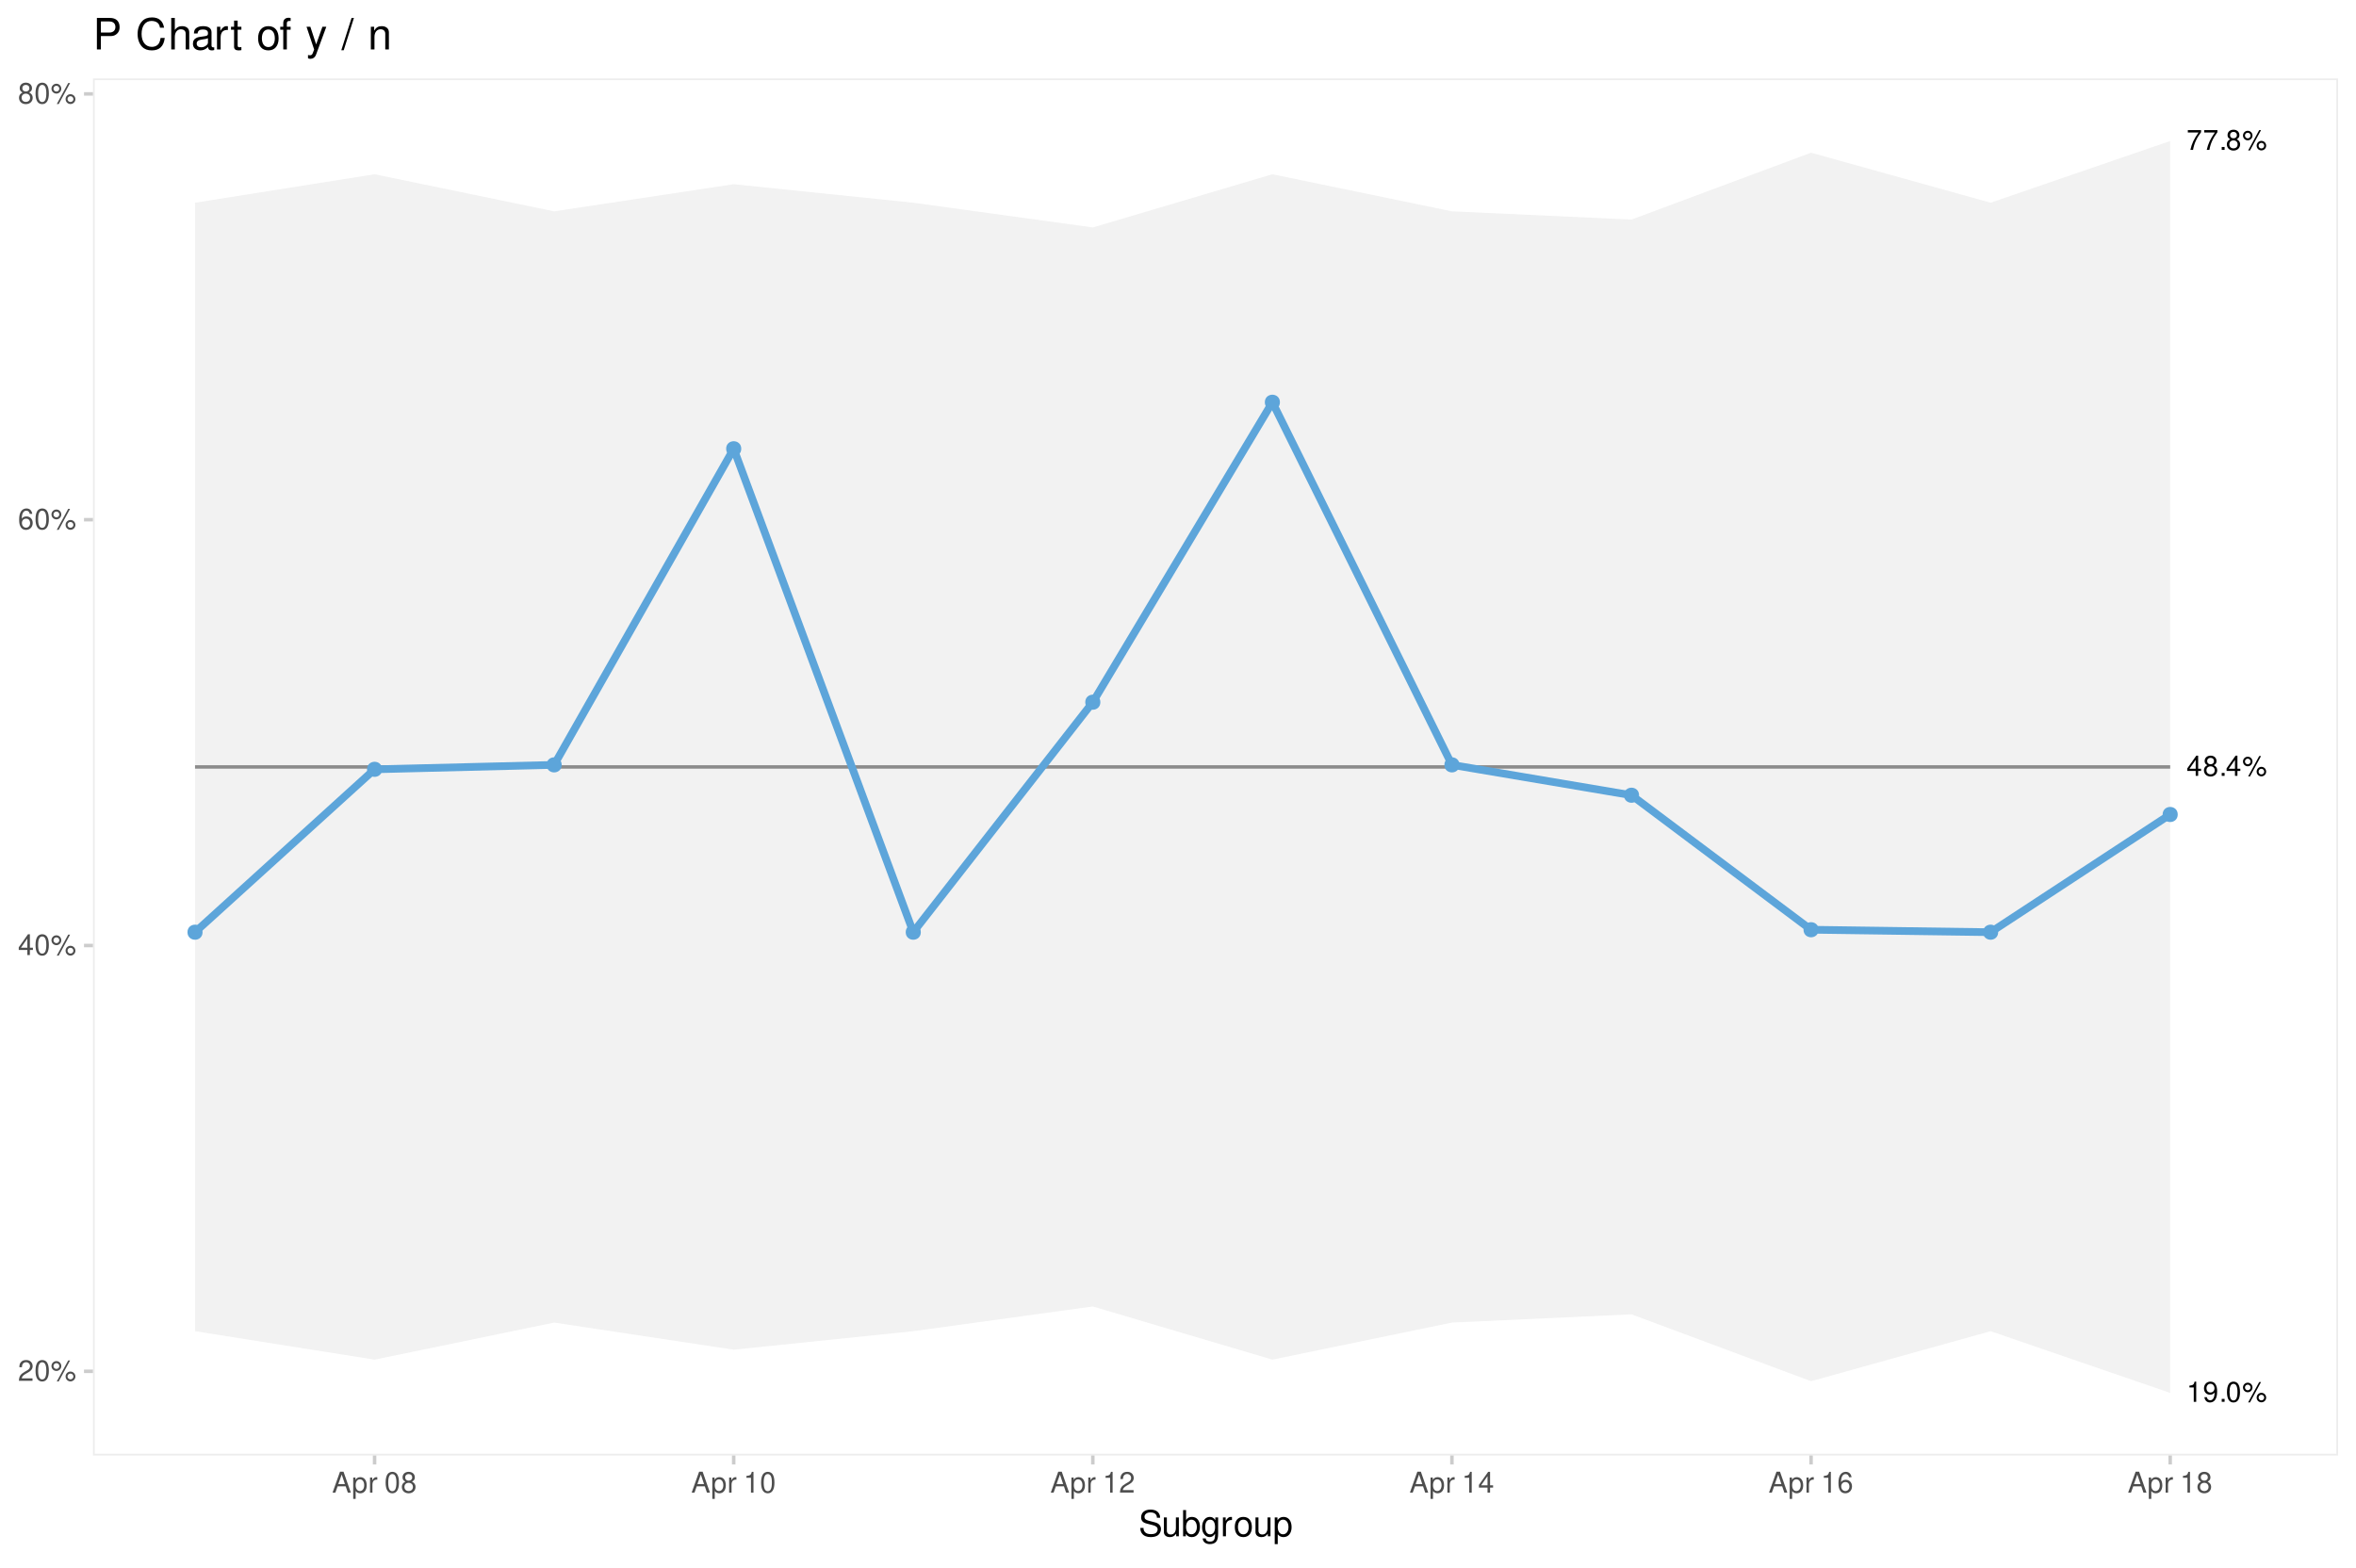
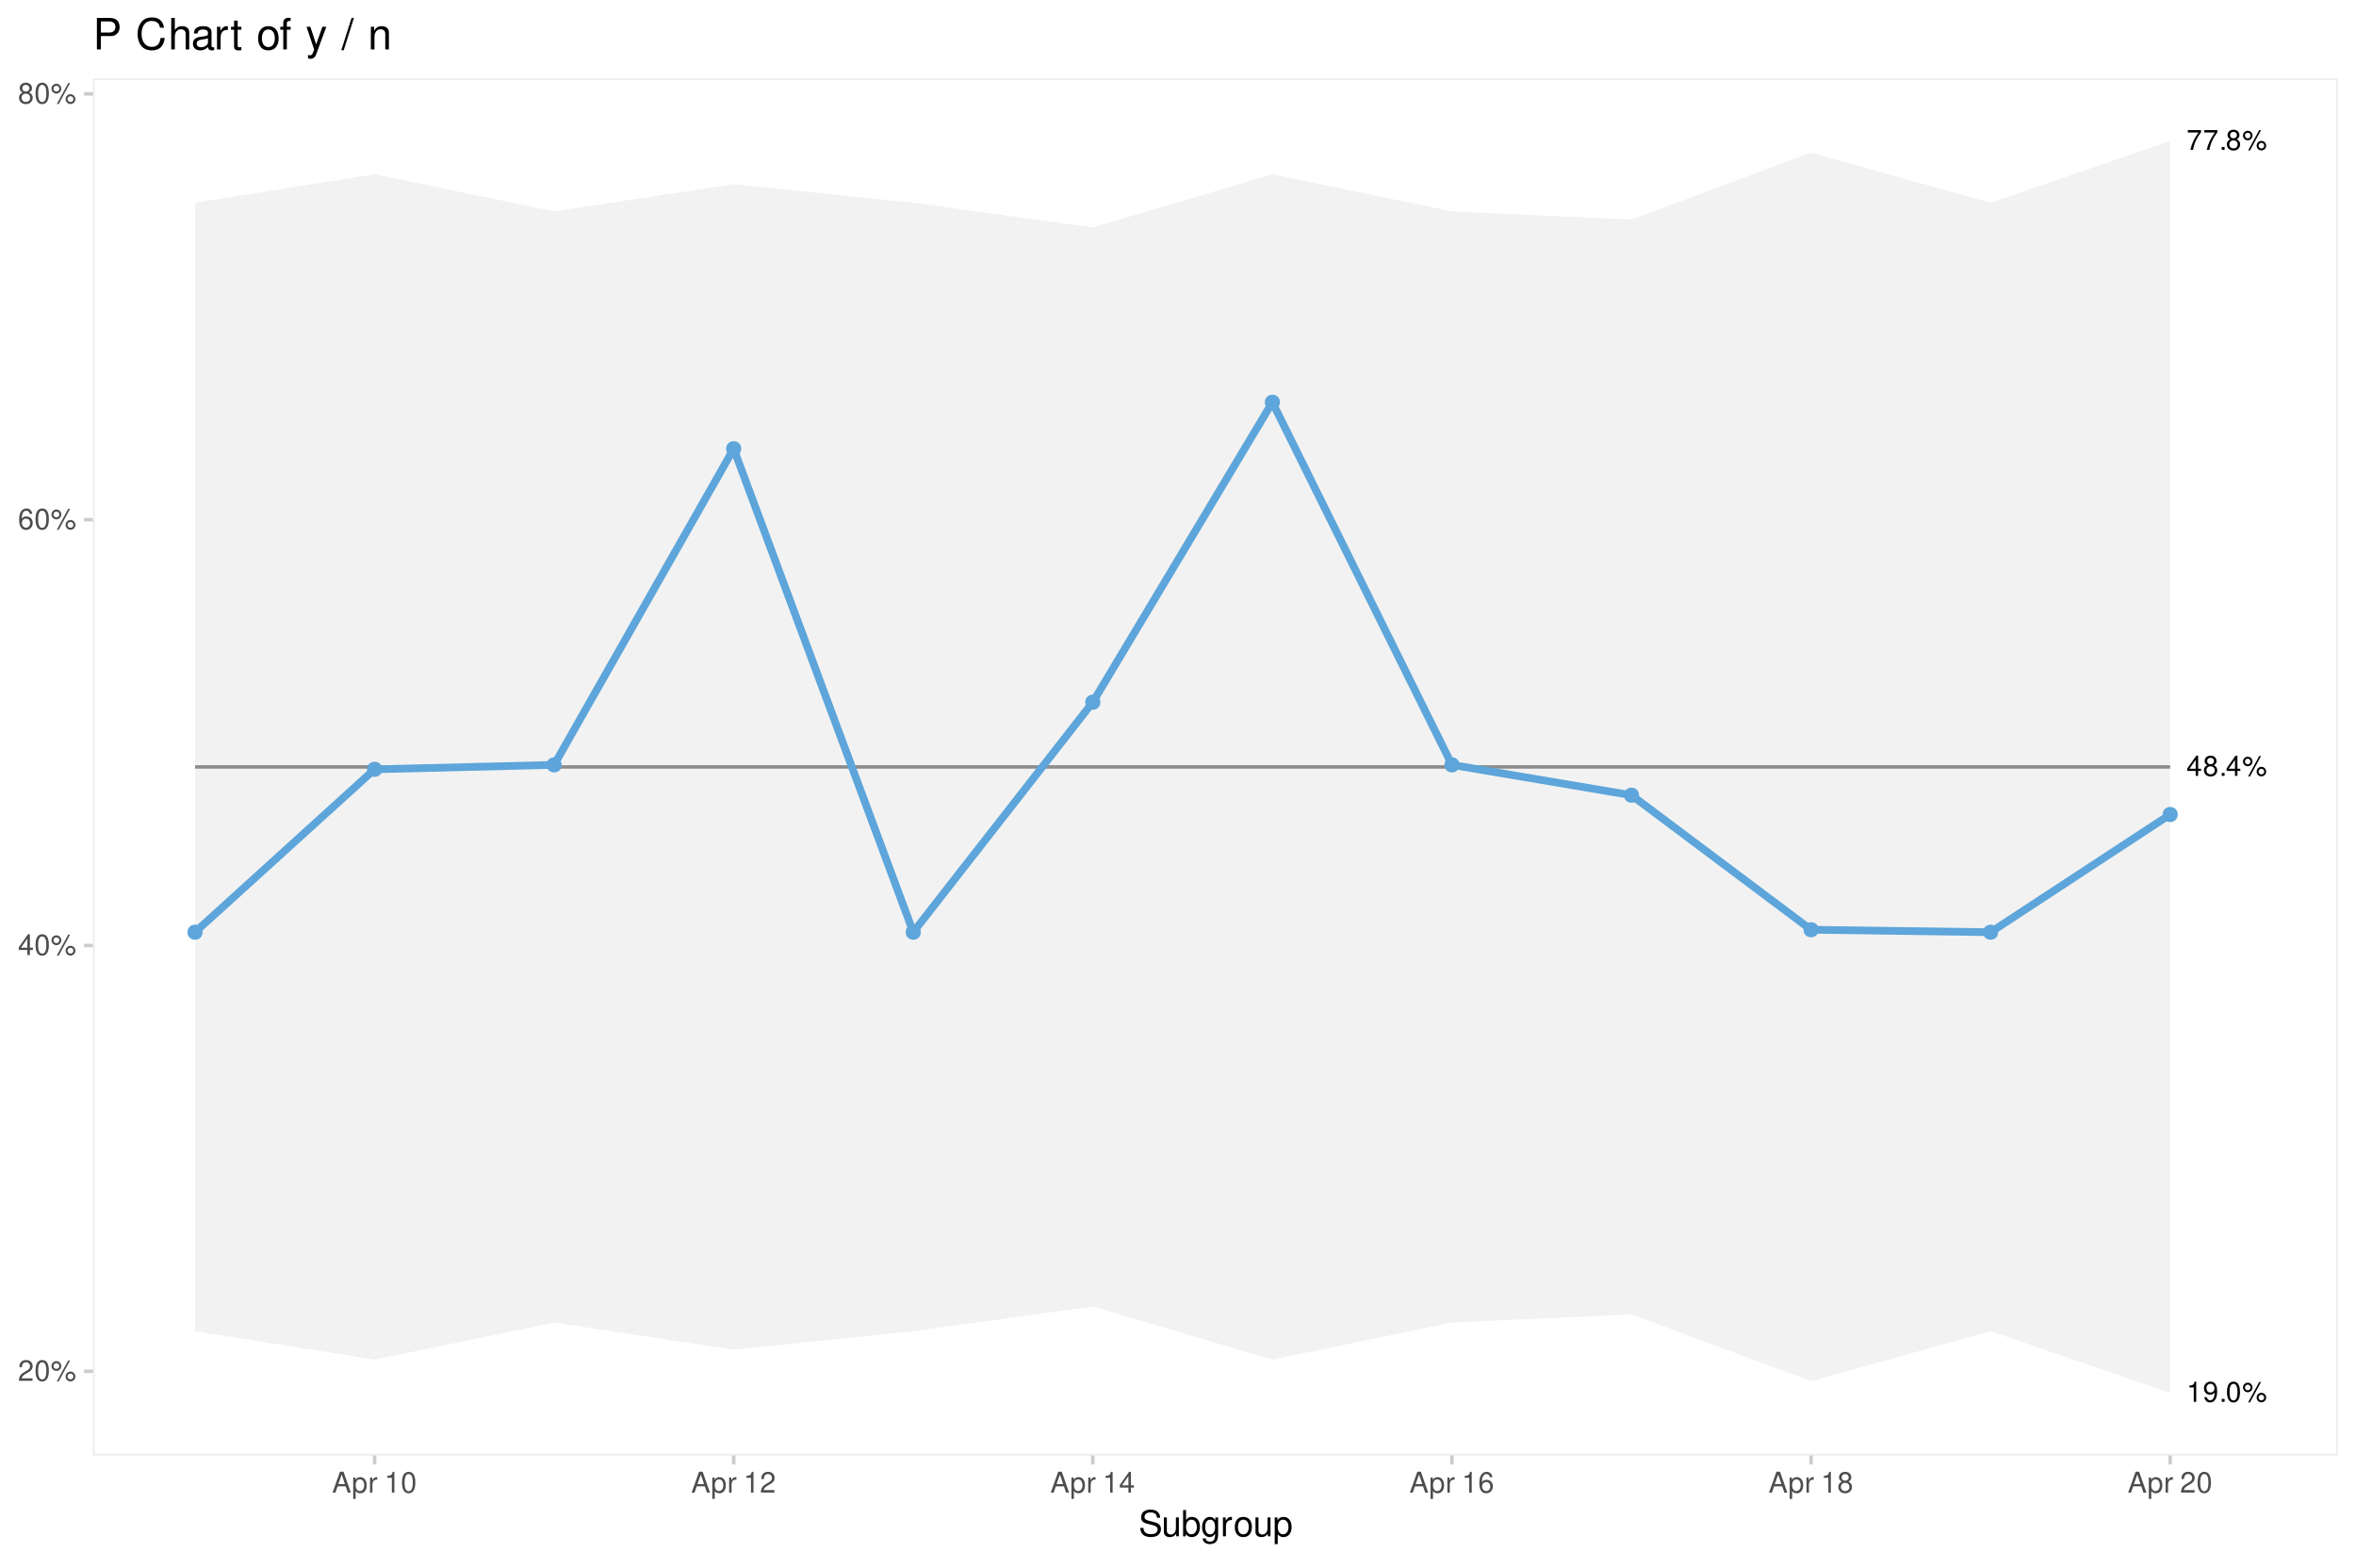
<svg xmlns="http://www.w3.org/2000/svg" xmlns:xlink="http://www.w3.org/1999/xlink" width="720pt" height="479pt" viewBox="0 0 720 479">
  <defs>
    <g>
      <g id="glyph-0-0">
        <path d="M 2.203 -4.391 L 2.203 0 L 2.953 0 L 2.953 -6.172 L 2.469 -6.172 C 2.203 -5.219 2.031 -5.094 0.875 -4.938 L 0.875 -4.391 Z M 2.203 -4.391 " />
      </g>
      <g id="glyph-0-1">
        <path d="M 0.453 -1.406 C 0.594 -0.406 1.25 0.203 2.172 0.203 C 2.844 0.203 3.438 -0.125 3.797 -0.688 C 4.172 -1.281 4.344 -2.031 4.344 -3.156 C 4.344 -4.203 4.188 -4.859 3.828 -5.406 C 3.5 -5.906 2.969 -6.172 2.297 -6.172 C 1.156 -6.172 0.328 -5.312 0.328 -4.109 C 0.328 -2.984 1.094 -2.172 2.188 -2.172 C 2.75 -2.172 3.188 -2.375 3.562 -2.844 C 3.562 -1.312 3.078 -0.469 2.219 -0.469 C 1.688 -0.469 1.328 -0.812 1.203 -1.406 Z M 2.297 -5.516 C 3 -5.516 3.531 -4.922 3.531 -4.125 C 3.531 -3.375 3.016 -2.844 2.266 -2.844 C 1.547 -2.844 1.094 -3.359 1.094 -4.172 C 1.094 -4.953 1.594 -5.516 2.297 -5.516 Z M 2.297 -5.516 " />
      </g>
      <g id="glyph-0-2">
        <path d="M 1.625 -0.891 L 0.75 -0.891 L 0.75 0 L 1.625 0 Z M 1.625 -0.891 " />
      </g>
      <g id="glyph-0-3">
        <path d="M 2.344 -6.172 C 1.781 -6.172 1.266 -5.906 0.953 -5.5 C 0.562 -4.953 0.359 -4.125 0.359 -2.984 C 0.359 -0.906 1.047 0.203 2.344 0.203 C 3.625 0.203 4.328 -0.906 4.328 -2.938 C 4.328 -4.125 4.141 -4.938 3.734 -5.5 C 3.422 -5.922 2.922 -6.172 2.344 -6.172 Z M 2.344 -5.5 C 3.156 -5.5 3.562 -4.672 3.562 -3 C 3.562 -1.25 3.172 -0.422 2.328 -0.422 C 1.531 -0.422 1.141 -1.281 1.141 -2.984 C 1.141 -4.672 1.531 -5.5 2.344 -5.5 Z M 2.344 -5.5 " />
      </g>
      <g id="glyph-0-4">
        <path d="M 1.703 -5.844 C 0.891 -5.844 0.25 -5.188 0.25 -4.391 C 0.25 -3.578 0.891 -2.922 1.703 -2.922 C 2.5 -2.922 3.156 -3.578 3.156 -4.375 C 3.156 -5.203 2.516 -5.844 1.703 -5.844 Z M 1.703 -5.25 C 2.188 -5.25 2.562 -4.859 2.562 -4.375 C 2.562 -3.906 2.172 -3.531 1.703 -3.531 C 1.234 -3.531 0.844 -3.906 0.844 -4.391 C 0.844 -4.859 1.219 -5.25 1.703 -5.25 Z M 5.203 -6.047 L 1.828 0.172 L 2.391 0.172 L 5.766 -6.047 Z M 5.875 -2.75 C 5.062 -2.75 4.422 -2.094 4.422 -1.297 C 4.422 -0.484 5.062 0.156 5.875 0.156 C 6.672 0.156 7.328 -0.484 7.328 -1.281 C 7.328 -2.094 6.688 -2.75 5.875 -2.75 Z M 5.875 -2.156 C 6.359 -2.156 6.734 -1.766 6.734 -1.281 C 6.734 -0.812 6.344 -0.438 5.875 -0.438 C 5.391 -0.438 5.016 -0.812 5.016 -1.297 C 5.016 -1.766 5.391 -2.156 5.875 -2.156 Z M 5.875 -2.156 " />
      </g>
      <g id="glyph-0-5">
        <path d="M 4.438 -6.047 L 0.391 -6.047 L 0.391 -5.312 L 3.656 -5.312 C 2.219 -3.25 1.625 -1.984 1.172 0 L 1.984 0 C 2.312 -1.938 3.078 -3.594 4.438 -5.422 Z M 4.438 -6.047 " />
      </g>
      <g id="glyph-0-6">
        <path d="M 3.328 -3.25 C 3.969 -3.641 4.156 -3.938 4.156 -4.516 C 4.156 -5.5 3.422 -6.172 2.344 -6.172 C 1.281 -6.172 0.531 -5.5 0.531 -4.531 C 0.531 -3.938 0.719 -3.641 1.344 -3.25 C 0.656 -2.906 0.312 -2.391 0.312 -1.719 C 0.312 -0.594 1.141 0.203 2.344 0.203 C 3.547 0.203 4.375 -0.594 4.375 -1.719 C 4.375 -2.391 4.031 -2.906 3.328 -3.25 Z M 2.344 -5.5 C 2.984 -5.5 3.391 -5.125 3.391 -4.5 C 3.391 -3.922 2.984 -3.547 2.344 -3.547 C 1.703 -3.547 1.297 -3.922 1.297 -4.516 C 1.297 -5.125 1.703 -5.5 2.344 -5.5 Z M 2.344 -2.906 C 3.094 -2.906 3.609 -2.422 3.609 -1.703 C 3.609 -0.953 3.109 -0.469 2.328 -0.469 C 1.594 -0.469 1.078 -0.969 1.078 -1.688 C 1.078 -2.422 1.594 -2.906 2.344 -2.906 Z M 2.344 -2.906 " />
      </g>
      <g id="glyph-0-7">
        <path d="M 2.797 -1.5 L 2.797 0 L 3.547 0 L 3.547 -1.5 L 4.438 -1.5 L 4.438 -2.172 L 3.547 -2.172 L 3.547 -6.172 L 2.984 -6.172 L 0.234 -2.281 L 0.234 -1.5 Z M 2.797 -2.172 L 0.891 -2.172 L 2.797 -4.891 Z M 2.797 -2.172 " />
      </g>
      <g id="glyph-1-0">
        <path d="M 4.453 -0.766 L 1.172 -0.766 C 1.25 -1.297 1.531 -1.625 2.297 -2.094 L 3.172 -2.594 C 4.047 -3.062 4.5 -3.719 4.5 -4.5 C 4.5 -5.031 4.281 -5.531 3.922 -5.875 C 3.547 -6.203 3.094 -6.359 2.5 -6.359 C 1.703 -6.359 1.125 -6.078 0.781 -5.531 C 0.547 -5.203 0.453 -4.797 0.438 -4.156 L 1.219 -4.156 C 1.234 -4.594 1.297 -4.844 1.406 -5.062 C 1.594 -5.438 2 -5.688 2.469 -5.688 C 3.172 -5.688 3.703 -5.172 3.703 -4.484 C 3.703 -3.969 3.406 -3.531 2.859 -3.219 L 2.047 -2.75 C 0.75 -2 0.375 -1.406 0.297 -0.016 L 4.453 -0.016 Z M 4.453 -0.766 " />
      </g>
      <g id="glyph-1-1">
        <path d="M 2.422 -6.359 C 1.844 -6.359 1.312 -6.094 0.984 -5.672 C 0.578 -5.109 0.375 -4.25 0.375 -3.078 C 0.375 -0.938 1.078 0.203 2.422 0.203 C 3.734 0.203 4.453 -0.938 4.453 -3.031 C 4.453 -4.25 4.266 -5.078 3.859 -5.672 C 3.531 -6.109 3.016 -6.359 2.422 -6.359 Z M 2.422 -5.672 C 3.25 -5.672 3.672 -4.828 3.672 -3.094 C 3.672 -1.281 3.266 -0.438 2.406 -0.438 C 1.578 -0.438 1.172 -1.312 1.172 -3.062 C 1.172 -4.828 1.578 -5.672 2.422 -5.672 Z M 2.422 -5.672 " />
      </g>
      <g id="glyph-1-2">
        <path d="M 1.75 -6.031 C 0.922 -6.031 0.25 -5.344 0.25 -4.516 C 0.25 -3.688 0.922 -3.016 1.766 -3.016 C 2.578 -3.016 3.25 -3.688 3.25 -4.5 C 3.25 -5.359 2.594 -6.031 1.75 -6.031 Z M 1.75 -5.406 C 2.25 -5.406 2.641 -5.016 2.641 -4.516 C 2.641 -4.031 2.25 -3.641 1.766 -3.641 C 1.266 -3.641 0.859 -4.031 0.859 -4.516 C 0.859 -5.016 1.266 -5.406 1.75 -5.406 Z M 5.359 -6.234 L 1.875 0.172 L 2.469 0.172 L 5.938 -6.234 Z M 6.047 -2.828 C 5.219 -2.828 4.562 -2.156 4.562 -1.344 C 4.562 -0.5 5.219 0.172 6.062 0.172 C 6.875 0.172 7.562 -0.5 7.562 -1.312 C 7.562 -2.156 6.891 -2.828 6.047 -2.828 Z M 6.047 -2.219 C 6.547 -2.219 6.953 -1.828 6.953 -1.312 C 6.953 -0.844 6.547 -0.453 6.062 -0.453 C 5.562 -0.453 5.156 -0.844 5.156 -1.344 C 5.156 -1.828 5.562 -2.219 6.047 -2.219 Z M 6.047 -2.219 " />
      </g>
      <g id="glyph-1-3">
        <path d="M 2.875 -1.547 L 2.875 0 L 3.656 0 L 3.656 -1.547 L 4.578 -1.547 L 4.578 -2.234 L 3.656 -2.234 L 3.656 -6.359 L 3.078 -6.359 L 0.25 -2.359 L 0.25 -1.547 Z M 2.875 -2.234 L 0.922 -2.234 L 2.875 -5.047 Z M 2.875 -2.234 " />
      </g>
      <g id="glyph-1-4">
        <path d="M 4.375 -4.703 C 4.234 -5.75 3.562 -6.359 2.609 -6.359 C 1.922 -6.359 1.312 -6.031 0.938 -5.453 C 0.547 -4.828 0.375 -4.062 0.375 -2.906 C 0.375 -1.828 0.531 -1.156 0.906 -0.594 C 1.234 -0.078 1.781 0.203 2.469 0.203 C 3.656 0.203 4.516 -0.688 4.516 -1.922 C 4.516 -3.094 3.719 -3.922 2.609 -3.922 C 1.984 -3.922 1.5 -3.688 1.172 -3.234 C 1.172 -4.797 1.672 -5.672 2.562 -5.672 C 3.109 -5.672 3.484 -5.328 3.609 -4.703 Z M 2.5 -3.234 C 3.25 -3.234 3.719 -2.703 3.719 -1.859 C 3.719 -1.062 3.188 -0.484 2.484 -0.484 C 1.766 -0.484 1.219 -1.094 1.219 -1.906 C 1.219 -2.688 1.734 -3.234 2.5 -3.234 Z M 2.5 -3.234 " />
      </g>
      <g id="glyph-1-5">
        <path d="M 3.438 -3.359 C 4.094 -3.75 4.297 -4.062 4.297 -4.656 C 4.297 -5.672 3.531 -6.359 2.422 -6.359 C 1.312 -6.359 0.547 -5.672 0.547 -4.672 C 0.547 -4.062 0.75 -3.75 1.391 -3.359 C 0.672 -2.984 0.328 -2.469 0.328 -1.766 C 0.328 -0.609 1.172 0.203 2.422 0.203 C 3.656 0.203 4.516 -0.609 4.516 -1.766 C 4.516 -2.469 4.156 -2.984 3.438 -3.359 Z M 2.422 -5.672 C 3.078 -5.672 3.5 -5.281 3.5 -4.641 C 3.5 -4.047 3.062 -3.656 2.422 -3.656 C 1.766 -3.656 1.344 -4.047 1.344 -4.656 C 1.344 -5.281 1.766 -5.672 2.422 -5.672 Z M 2.422 -3 C 3.188 -3 3.719 -2.484 3.719 -1.75 C 3.719 -0.984 3.203 -0.484 2.406 -0.484 C 1.641 -0.484 1.125 -1 1.125 -1.734 C 1.125 -2.5 1.641 -3 2.422 -3 Z M 2.422 -3 " />
      </g>
      <g id="glyph-1-6">
        <path d="M 4.172 -1.922 L 4.828 0 L 5.75 0 L 3.5 -6.406 L 2.438 -6.406 L 0.156 0 L 1.016 0 L 1.703 -1.922 Z M 3.938 -2.609 L 1.906 -2.609 L 2.953 -5.531 Z M 3.938 -2.609 " />
      </g>
      <g id="glyph-1-7">
        <path d="M 0.469 1.922 L 1.219 1.922 L 1.219 -0.484 C 1.594 -0.016 2.031 0.203 2.625 0.203 C 3.828 0.203 4.594 -0.75 4.594 -2.219 C 4.594 -3.781 3.844 -4.734 2.625 -4.734 C 2 -4.734 1.5 -4.453 1.156 -3.922 L 1.156 -4.609 L 0.469 -4.609 Z M 2.5 -4.062 C 3.312 -4.062 3.828 -3.344 3.828 -2.25 C 3.828 -1.203 3.297 -0.484 2.5 -0.484 C 1.719 -0.484 1.219 -1.188 1.219 -2.266 C 1.219 -3.359 1.719 -4.062 2.5 -4.062 Z M 2.5 -4.062 " />
      </g>
      <g id="glyph-1-8">
        <path d="M 0.609 -4.609 L 0.609 0 L 1.344 0 L 1.344 -2.391 C 1.359 -3.5 1.812 -4 2.828 -3.969 L 2.828 -4.719 C 2.703 -4.734 2.625 -4.734 2.547 -4.734 C 2.062 -4.734 1.703 -4.453 1.281 -3.781 L 1.281 -4.609 Z M 0.609 -4.609 " />
      </g>
      <g id="glyph-1-9">
</g>
      <g id="glyph-1-10">
        <path d="M 2.281 -4.531 L 2.281 0 L 3.047 0 L 3.047 -6.359 L 2.547 -6.359 C 2.266 -5.391 2.094 -5.25 0.891 -5.094 L 0.891 -4.531 Z M 2.281 -4.531 " />
      </g>
      <g id="glyph-2-0">
        <path d="M 6.562 -5.672 C 6.562 -6.219 6.516 -6.375 6.344 -6.75 C 5.906 -7.672 4.969 -8.156 3.625 -8.156 C 1.859 -8.156 0.766 -7.25 0.766 -5.797 C 0.766 -4.812 1.281 -4.203 2.344 -3.922 L 4.328 -3.406 C 5.359 -3.141 5.812 -2.734 5.812 -2.094 C 5.812 -1.672 5.578 -1.234 5.234 -0.984 C 4.922 -0.766 4.406 -0.656 3.766 -0.656 C 2.875 -0.656 2.297 -0.859 1.906 -1.312 C 1.609 -1.672 1.484 -2.062 1.5 -2.547 L 0.531 -2.547 C 0.531 -1.812 0.688 -1.328 1 -0.891 C 1.547 -0.125 2.469 0.25 3.703 0.25 C 4.656 0.25 5.438 0.031 5.953 -0.359 C 6.484 -0.797 6.828 -1.5 6.828 -2.203 C 6.828 -3.188 6.219 -3.922 5.125 -4.219 L 3.109 -4.75 C 2.141 -5.016 1.797 -5.328 1.797 -5.938 C 1.797 -6.75 2.516 -7.297 3.594 -7.297 C 4.859 -7.297 5.578 -6.719 5.594 -5.672 Z M 6.562 -5.672 " />
      </g>
      <g id="glyph-2-1">
        <path d="M 5.297 0 L 5.297 -5.766 L 4.391 -5.766 L 4.391 -2.5 C 4.391 -1.312 3.766 -0.547 2.812 -0.547 C 2.094 -0.547 1.625 -0.984 1.625 -1.688 L 1.625 -5.766 L 0.719 -5.766 L 0.719 -1.312 C 0.719 -0.359 1.438 0.25 2.547 0.25 C 3.406 0.25 3.938 -0.047 4.484 -0.797 L 4.484 0 Z M 5.297 0 " />
      </g>
      <g id="glyph-2-2">
        <path d="M 0.594 -8.016 L 0.594 0 L 1.422 0 L 1.422 -0.734 C 1.859 -0.062 2.438 0.25 3.25 0.25 C 4.766 0.25 5.75 -0.984 5.75 -2.906 C 5.75 -4.781 4.812 -5.922 3.281 -5.922 C 2.5 -5.922 1.938 -5.625 1.5 -4.984 L 1.5 -8.016 Z M 3.109 -5.078 C 4.141 -5.078 4.797 -4.188 4.797 -2.812 C 4.797 -1.5 4.109 -0.609 3.109 -0.609 C 2.141 -0.609 1.5 -1.484 1.5 -2.844 C 1.5 -4.188 2.141 -5.078 3.109 -5.078 Z M 3.109 -5.078 " />
      </g>
      <g id="glyph-2-3">
        <path d="M 4.438 -5.766 L 4.438 -4.922 C 3.984 -5.625 3.469 -5.922 2.75 -5.922 C 1.359 -5.922 0.391 -4.625 0.391 -2.781 C 0.391 -1.812 0.609 -1.109 1.109 -0.531 C 1.547 -0.016 2.094 0.25 2.688 0.25 C 3.375 0.25 3.875 -0.062 4.359 -0.781 L 4.359 -0.484 C 4.359 1.062 3.922 1.625 2.781 1.625 C 2 1.625 1.594 1.312 1.5 0.656 L 0.578 0.656 C 0.656 1.734 1.5 2.391 2.766 2.391 C 3.609 2.391 4.312 2.125 4.688 1.656 C 5.125 1.125 5.297 0.406 5.297 -0.953 L 5.297 -5.766 Z M 2.844 -5.078 C 3.812 -5.078 4.359 -4.266 4.359 -2.812 C 4.359 -1.406 3.797 -0.594 2.844 -0.594 C 1.891 -0.594 1.344 -1.422 1.344 -2.844 C 1.344 -4.25 1.891 -5.078 2.844 -5.078 Z M 2.844 -5.078 " />
      </g>
      <g id="glyph-2-4">
        <path d="M 0.766 -5.766 L 0.766 0 L 1.688 0 L 1.688 -2.984 C 1.688 -4.375 2.266 -5 3.531 -4.969 L 3.531 -5.891 C 3.375 -5.922 3.281 -5.922 3.172 -5.922 C 2.578 -5.922 2.141 -5.578 1.609 -4.719 L 1.609 -5.766 Z M 0.766 -5.766 " />
      </g>
      <g id="glyph-2-5">
        <path d="M 2.984 -5.922 C 1.359 -5.922 0.391 -4.781 0.391 -2.844 C 0.391 -0.891 1.359 0.25 3 0.25 C 4.625 0.25 5.609 -0.906 5.609 -2.797 C 5.609 -4.797 4.656 -5.922 2.984 -5.922 Z M 3 -5.078 C 4.031 -5.078 4.656 -4.234 4.656 -2.812 C 4.656 -1.438 4.016 -0.594 3 -0.594 C 1.984 -0.594 1.359 -1.438 1.359 -2.844 C 1.359 -4.234 1.984 -5.078 3 -5.078 Z M 3 -5.078 " />
      </g>
      <g id="glyph-2-6">
        <path d="M 0.594 2.391 L 1.516 2.391 L 1.516 -0.609 C 2 -0.016 2.547 0.25 3.281 0.25 C 4.781 0.25 5.75 -0.953 5.75 -2.781 C 5.75 -4.719 4.812 -5.922 3.281 -5.922 C 2.5 -5.922 1.875 -5.578 1.438 -4.891 L 1.438 -5.766 L 0.594 -5.766 Z M 3.125 -5.078 C 4.141 -5.078 4.797 -4.188 4.797 -2.812 C 4.797 -1.5 4.125 -0.609 3.125 -0.609 C 2.141 -0.609 1.516 -1.484 1.516 -2.844 C 1.516 -4.188 2.141 -5.078 3.125 -5.078 Z M 3.125 -5.078 " />
      </g>
      <g id="glyph-3-0">
        <path d="M 2.422 -4.078 L 5.453 -4.078 C 6.203 -4.078 6.797 -4.297 7.312 -4.766 C 7.891 -5.297 8.141 -5.922 8.141 -6.797 C 8.141 -8.609 7.078 -9.625 5.172 -9.625 L 1.203 -9.625 L 1.203 0 L 2.422 0 Z M 2.422 -5.156 L 2.422 -8.547 L 4.984 -8.547 C 6.172 -8.547 6.859 -7.906 6.859 -6.859 C 6.859 -5.797 6.172 -5.156 4.984 -5.156 Z M 2.422 -5.156 " />
      </g>
      <g id="glyph-3-1">
</g>
      <g id="glyph-3-2">
        <path d="M 8.734 -6.641 C 8.359 -8.75 7.141 -9.781 5.031 -9.781 C 3.734 -9.781 2.688 -9.375 1.984 -8.578 C 1.109 -7.625 0.641 -6.266 0.641 -4.703 C 0.641 -3.109 1.125 -1.75 2.016 -0.812 C 2.766 -0.047 3.719 0.297 4.984 0.297 C 7.328 0.297 8.641 -0.969 8.938 -3.516 L 7.672 -3.516 C 7.562 -2.859 7.438 -2.406 7.234 -2.016 C 6.844 -1.234 6.016 -0.781 4.984 -0.781 C 3.078 -0.781 1.859 -2.312 1.859 -4.719 C 1.859 -7.188 3.016 -8.703 4.891 -8.703 C 5.672 -8.703 6.391 -8.469 6.781 -8.094 C 7.141 -7.766 7.344 -7.375 7.484 -6.641 Z M 8.734 -6.641 " />
      </g>
      <g id="glyph-3-3">
        <path d="M 0.922 -9.625 L 0.922 0 L 2.016 0 L 2.016 -3.812 C 2.016 -5.234 2.766 -6.156 3.891 -6.156 C 4.266 -6.156 4.609 -6.047 4.875 -5.844 C 5.188 -5.609 5.328 -5.281 5.328 -4.797 L 5.328 0 L 6.422 0 L 6.422 -5.234 C 6.422 -6.391 5.578 -7.109 4.234 -7.109 C 3.266 -7.109 2.672 -6.812 2.016 -5.969 L 2.016 -9.625 Z M 0.922 -9.625 " />
      </g>
      <g id="glyph-3-4">
        <path d="M 7.062 -0.641 C 6.938 -0.625 6.891 -0.625 6.828 -0.625 C 6.438 -0.625 6.234 -0.812 6.234 -1.156 L 6.234 -5.234 C 6.234 -6.453 5.328 -7.109 3.625 -7.109 C 2.609 -7.109 1.812 -6.828 1.328 -6.312 C 1.016 -5.953 0.891 -5.562 0.859 -4.875 L 1.969 -4.875 C 2.062 -5.719 2.562 -6.094 3.594 -6.094 C 4.594 -6.094 5.141 -5.734 5.141 -5.062 L 5.141 -4.781 C 5.125 -4.297 4.891 -4.125 3.984 -4.016 C 2.422 -3.812 2.188 -3.766 1.766 -3.594 C 0.969 -3.25 0.547 -2.641 0.547 -1.75 C 0.547 -0.484 1.422 0.297 2.828 0.297 C 3.703 0.297 4.391 0 5.172 -0.719 C 5.25 0 5.594 0.297 6.312 0.297 C 6.547 0.297 6.688 0.281 7.062 0.188 Z M 5.141 -2.172 C 5.141 -1.812 5.031 -1.578 4.703 -1.281 C 4.25 -0.875 3.703 -0.656 3.062 -0.656 C 2.203 -0.656 1.703 -1.062 1.703 -1.766 C 1.703 -2.5 2.172 -2.859 3.359 -3.031 C 4.547 -3.188 4.766 -3.25 5.141 -3.422 Z M 5.141 -2.172 " />
      </g>
      <g id="glyph-3-5">
        <path d="M 0.906 -6.922 L 0.906 0 L 2.016 0 L 2.016 -3.594 C 2.031 -5.25 2.719 -6 4.234 -5.953 L 4.234 -7.078 C 4.047 -7.109 3.953 -7.109 3.812 -7.109 C 3.109 -7.109 2.562 -6.688 1.922 -5.672 L 1.922 -6.922 Z M 0.906 -6.922 " />
      </g>
      <g id="glyph-3-6">
        <path d="M 3.359 -6.922 L 2.219 -6.922 L 2.219 -8.812 L 1.125 -8.812 L 1.125 -6.922 L 0.188 -6.922 L 0.188 -6.016 L 1.125 -6.016 L 1.125 -0.797 C 1.125 -0.078 1.594 0.297 2.453 0.297 C 2.75 0.297 2.984 0.281 3.359 0.219 L 3.359 -0.719 C 3.188 -0.672 3.047 -0.656 2.828 -0.656 C 2.344 -0.656 2.219 -0.797 2.219 -1.281 L 2.219 -6.016 L 3.359 -6.016 Z M 3.359 -6.922 " />
      </g>
      <g id="glyph-3-7">
        <path d="M 3.594 -7.109 C 1.641 -7.109 0.469 -5.734 0.469 -3.406 C 0.469 -1.062 1.641 0.297 3.609 0.297 C 5.562 0.297 6.734 -1.078 6.734 -3.359 C 6.734 -5.75 5.594 -7.109 3.594 -7.109 Z M 3.609 -6.094 C 4.844 -6.094 5.578 -5.078 5.578 -3.359 C 5.578 -1.734 4.812 -0.719 3.609 -0.719 C 2.375 -0.719 1.625 -1.734 1.625 -3.406 C 1.625 -5.078 2.375 -6.094 3.609 -6.094 Z M 3.609 -6.094 " />
      </g>
      <g id="glyph-3-8">
        <path d="M 3.406 -6.922 L 2.25 -6.922 L 2.25 -8 C 2.25 -8.469 2.516 -8.703 3.031 -8.703 C 3.109 -8.703 3.156 -8.703 3.406 -8.688 L 3.406 -9.594 C 3.156 -9.656 3.016 -9.672 2.781 -9.672 C 1.766 -9.672 1.156 -9.078 1.156 -8.094 L 1.156 -6.922 L 0.234 -6.922 L 0.234 -6.016 L 1.156 -6.016 L 1.156 0 L 2.25 0 L 2.25 -6.016 L 3.406 -6.016 Z M 3.406 -6.922 " />
      </g>
      <g id="glyph-3-9">
        <path d="M 5.125 -6.922 L 3.203 -1.531 L 1.438 -6.922 L 0.266 -6.922 L 2.594 0.031 L 2.172 1.125 C 2 1.609 1.75 1.797 1.297 1.797 C 1.109 1.797 0.953 1.766 0.719 1.719 L 0.719 2.703 C 0.938 2.828 1.156 2.875 1.453 2.875 C 1.812 2.875 2.188 2.766 2.484 2.547 C 2.828 2.297 3.031 2 3.234 1.453 L 6.312 -6.922 Z M 5.125 -6.922 " />
      </g>
      <g id="glyph-3-10">
        <path d="M 3.031 -9.625 L -0.109 0.266 L 0.625 0.266 L 3.75 -9.625 Z M 3.031 -9.625 " />
      </g>
      <g id="glyph-3-11">
        <path d="M 0.922 -6.922 L 0.922 0 L 2.031 0 L 2.031 -3.812 C 2.031 -5.234 2.766 -6.156 3.906 -6.156 C 4.781 -6.156 5.328 -5.625 5.328 -4.797 L 5.328 0 L 6.438 0 L 6.438 -5.234 C 6.438 -6.375 5.578 -7.109 4.234 -7.109 C 3.203 -7.109 2.547 -6.719 1.938 -5.75 L 1.938 -6.922 Z M 0.922 -6.922 " />
      </g>
    </g>
    <clipPath id="clip-0">
      <path clip-rule="nonzero" d="M 28.41 23.957 L 714.52 23.957 L 714.52 444.848 L 28.41 444.848 Z M 28.41 23.957 " />
    </clipPath>
    <clipPath id="clip-1">
      <path clip-rule="nonzero" d="M 28.41 23.957 L 714.52 23.957 L 714.52 444.848 L 28.41 444.848 Z M 28.41 23.957 " />
    </clipPath>
  </defs>
  <rect x="-72" y="-47.9" width="864" height="574.8" fill="rgb(100%, 100%, 100%)" fill-opacity="1" />
  <rect x="-72" y="-47.9" width="864" height="574.8" fill="rgb(100%, 100%, 100%)" fill-opacity="1" />
  <path fill="none" stroke-width="1.067" stroke-linecap="round" stroke-linejoin="round" stroke="rgb(100%, 100%, 100%)" stroke-opacity="1" stroke-miterlimit="10" d="M 0 479 L 720 479 L 720 0 L 0 0 Z M 0 479 " />
  <g clip-path="url(#clip-0)">
    <path fill-rule="nonzero" fill="rgb(100%, 100%, 100%)" fill-opacity="1" d="M 28.41 444.848 L 714.52 444.848 L 714.52 23.957 L 28.41 23.957 Z M 28.41 444.848 " />
  </g>
  <path fill-rule="nonzero" fill="rgb(87.059%, 87.059%, 87.059%)" fill-opacity="0.4" d="M 59.598 61.957 L 114.473 53.258 L 169.348 64.59 L 224.219 56.301 L 279.094 61.957 L 333.969 69.512 L 388.844 53.258 L 443.715 64.59 L 498.59 67.105 L 553.465 46.668 L 608.34 61.957 L 663.215 43.09 L 663.215 425.719 L 608.34 406.852 L 553.465 422.141 L 498.59 401.703 L 443.715 404.219 L 388.844 415.551 L 333.969 399.297 L 279.094 406.852 L 224.219 412.508 L 169.348 404.219 L 114.473 415.551 L 59.598 406.852 Z M 59.598 61.957 " />
  <path fill="none" stroke-width="1.067" stroke-linecap="butt" stroke-linejoin="round" stroke="rgb(54.902%, 54.902%, 54.902%)" stroke-opacity="1" stroke-miterlimit="10" d="M 59.598 234.402 L 663.215 234.402 " />
  <path fill="none" stroke-width="2.347" stroke-linecap="butt" stroke-linejoin="round" stroke="rgb(36.471%, 64.706%, 85.49%)" stroke-opacity="1" stroke-miterlimit="10" d="M 59.598 284.91 L 114.473 235.129 L 169.348 233.77 L 224.219 137.152 L 279.094 284.91 L 333.969 214.613 L 388.844 122.941 L 443.715 233.77 L 498.59 243.047 L 553.465 284.156 L 608.34 284.91 L 663.215 248.934 " />
  <path fill-rule="nonzero" fill="rgb(36.471%, 64.706%, 85.49%)" fill-opacity="1" stroke-width="0.709" stroke-linecap="round" stroke-linejoin="round" stroke="rgb(36.471%, 64.706%, 85.49%)" stroke-opacity="1" stroke-miterlimit="10" d="M 61.551 284.91 C 61.551 287.516 57.645 287.516 57.645 284.91 C 57.645 282.305 61.551 282.305 61.551 284.91 " />
  <path fill-rule="nonzero" fill="rgb(36.471%, 64.706%, 85.49%)" fill-opacity="1" stroke-width="0.709" stroke-linecap="round" stroke-linejoin="round" stroke="rgb(36.471%, 64.706%, 85.49%)" stroke-opacity="1" stroke-miterlimit="10" d="M 116.426 235.129 C 116.426 237.734 112.516 237.734 112.516 235.129 C 112.516 232.523 116.426 232.523 116.426 235.129 " />
  <path fill-rule="nonzero" fill="rgb(36.471%, 64.706%, 85.49%)" fill-opacity="1" stroke-width="0.709" stroke-linecap="round" stroke-linejoin="round" stroke="rgb(36.471%, 64.706%, 85.49%)" stroke-opacity="1" stroke-miterlimit="10" d="M 171.301 233.77 C 171.301 236.375 167.391 236.375 167.391 233.77 C 167.391 231.16 171.301 231.16 171.301 233.77 " />
  <path fill-rule="nonzero" fill="rgb(36.471%, 64.706%, 85.49%)" fill-opacity="1" stroke-width="0.709" stroke-linecap="round" stroke-linejoin="round" stroke="rgb(36.471%, 64.706%, 85.49%)" stroke-opacity="1" stroke-miterlimit="10" d="M 226.176 137.152 C 226.176 139.758 222.266 139.758 222.266 137.152 C 222.266 134.547 226.176 134.547 226.176 137.152 " />
  <path fill-rule="nonzero" fill="rgb(36.471%, 64.706%, 85.49%)" fill-opacity="1" stroke-width="0.709" stroke-linecap="round" stroke-linejoin="round" stroke="rgb(36.471%, 64.706%, 85.49%)" stroke-opacity="1" stroke-miterlimit="10" d="M 281.051 284.91 C 281.051 287.516 277.141 287.516 277.141 284.91 C 277.141 282.305 281.051 282.305 281.051 284.91 " />
  <path fill-rule="nonzero" fill="rgb(36.471%, 64.706%, 85.49%)" fill-opacity="1" stroke-width="0.709" stroke-linecap="round" stroke-linejoin="round" stroke="rgb(36.471%, 64.706%, 85.49%)" stroke-opacity="1" stroke-miterlimit="10" d="M 335.922 214.613 C 335.922 217.219 332.012 217.219 332.012 214.613 C 332.012 212.008 335.922 212.008 335.922 214.613 " />
  <path fill-rule="nonzero" fill="rgb(36.471%, 64.706%, 85.49%)" fill-opacity="1" stroke-width="0.709" stroke-linecap="round" stroke-linejoin="round" stroke="rgb(36.471%, 64.706%, 85.49%)" stroke-opacity="1" stroke-miterlimit="10" d="M 390.797 122.941 C 390.797 125.547 386.887 125.547 386.887 122.941 C 386.887 120.336 390.797 120.336 390.797 122.941 " />
  <path fill-rule="nonzero" fill="rgb(36.471%, 64.706%, 85.49%)" fill-opacity="1" stroke-width="0.709" stroke-linecap="round" stroke-linejoin="round" stroke="rgb(36.471%, 64.706%, 85.49%)" stroke-opacity="1" stroke-miterlimit="10" d="M 445.672 233.77 C 445.672 236.375 441.762 236.375 441.762 233.77 C 441.762 231.16 445.672 231.16 445.672 233.77 " />
  <path fill-rule="nonzero" fill="rgb(36.471%, 64.706%, 85.49%)" fill-opacity="1" stroke-width="0.709" stroke-linecap="round" stroke-linejoin="round" stroke="rgb(36.471%, 64.706%, 85.49%)" stroke-opacity="1" stroke-miterlimit="10" d="M 500.547 243.047 C 500.547 245.652 496.637 245.652 496.637 243.047 C 496.637 240.441 500.547 240.441 500.547 243.047 " />
  <path fill-rule="nonzero" fill="rgb(36.471%, 64.706%, 85.49%)" fill-opacity="1" stroke-width="0.709" stroke-linecap="round" stroke-linejoin="round" stroke="rgb(36.471%, 64.706%, 85.49%)" stroke-opacity="1" stroke-miterlimit="10" d="M 555.418 284.156 C 555.418 286.766 551.512 286.766 551.512 284.156 C 551.512 281.551 555.418 281.551 555.418 284.156 " />
  <path fill-rule="nonzero" fill="rgb(36.471%, 64.706%, 85.49%)" fill-opacity="1" stroke-width="0.709" stroke-linecap="round" stroke-linejoin="round" stroke="rgb(36.471%, 64.706%, 85.49%)" stroke-opacity="1" stroke-miterlimit="10" d="M 610.293 284.91 C 610.293 287.516 606.383 287.516 606.383 284.91 C 606.383 282.305 610.293 282.305 610.293 284.91 " />
  <path fill-rule="nonzero" fill="rgb(36.471%, 64.706%, 85.49%)" fill-opacity="1" stroke-width="0.709" stroke-linecap="round" stroke-linejoin="round" stroke="rgb(36.471%, 64.706%, 85.49%)" stroke-opacity="1" stroke-miterlimit="10" d="M 665.168 248.934 C 665.168 251.543 661.258 251.543 661.258 248.934 C 661.258 246.328 665.168 246.328 665.168 248.934 " />
  <g fill="rgb(0%, 0%, 0%)" fill-opacity="1">
    <use xlink:href="#glyph-0-0" x="668.215" y="428.44" />
    <use xlink:href="#glyph-0-1" x="673.215" y="428.44" />
    <use xlink:href="#glyph-0-2" x="678.215" y="428.44" />
    <use xlink:href="#glyph-0-3" x="680.215" y="428.44" />
    <use xlink:href="#glyph-0-4" x="685.215" y="428.44" />
  </g>
  <g fill="rgb(0%, 0%, 0%)" fill-opacity="1">
    <use xlink:href="#glyph-0-5" x="668.215" y="45.812" />
    <use xlink:href="#glyph-0-5" x="673.215" y="45.812" />
    <use xlink:href="#glyph-0-2" x="678.215" y="45.812" />
    <use xlink:href="#glyph-0-6" x="680.215" y="45.812" />
    <use xlink:href="#glyph-0-4" x="685.215" y="45.812" />
  </g>
  <g fill="rgb(0%, 0%, 0%)" fill-opacity="1">
    <use xlink:href="#glyph-0-7" x="668.215" y="237.124" />
    <use xlink:href="#glyph-0-6" x="673.215" y="237.124" />
    <use xlink:href="#glyph-0-2" x="678.215" y="237.124" />
    <use xlink:href="#glyph-0-7" x="680.215" y="237.124" />
    <use xlink:href="#glyph-0-4" x="685.215" y="237.124" />
  </g>
  <g clip-path="url(#clip-1)">
    <path fill="none" stroke-width="1.067" stroke-linecap="round" stroke-linejoin="round" stroke="rgb(92.941%, 92.941%, 92.941%)" stroke-opacity="1" stroke-miterlimit="10" d="M 28.41 444.848 L 714.52 444.848 L 714.52 23.957 L 28.41 23.957 Z M 28.41 444.848 " />
  </g>
  <g fill="rgb(30.196%, 30.196%, 30.196%)" fill-opacity="1">
    <use xlink:href="#glyph-1-0" x="5.48" y="422.028" />
    <use xlink:href="#glyph-1-1" x="10.48" y="422.028" />
    <use xlink:href="#glyph-1-2" x="15.48" y="422.028" />
  </g>
  <g fill="rgb(30.196%, 30.196%, 30.196%)" fill-opacity="1">
    <use xlink:href="#glyph-1-3" x="5.48" y="291.892" />
    <use xlink:href="#glyph-1-1" x="10.48" y="291.892" />
    <use xlink:href="#glyph-1-2" x="15.48" y="291.892" />
  </g>
  <g fill="rgb(30.196%, 30.196%, 30.196%)" fill-opacity="1">
    <use xlink:href="#glyph-1-4" x="5.48" y="161.755" />
    <use xlink:href="#glyph-1-1" x="10.48" y="161.755" />
    <use xlink:href="#glyph-1-2" x="15.48" y="161.755" />
  </g>
  <g fill="rgb(30.196%, 30.196%, 30.196%)" fill-opacity="1">
    <use xlink:href="#glyph-1-5" x="5.48" y="31.622" />
    <use xlink:href="#glyph-1-1" x="10.48" y="31.622" />
    <use xlink:href="#glyph-1-2" x="15.48" y="31.622" />
  </g>
  <path fill="none" stroke-width="1.067" stroke-linecap="butt" stroke-linejoin="round" stroke="rgb(80%, 80%, 80%)" stroke-opacity="1" stroke-miterlimit="10" d="M 25.672 419.113 L 28.41 419.113 " />
  <path fill="none" stroke-width="1.067" stroke-linecap="butt" stroke-linejoin="round" stroke="rgb(80%, 80%, 80%)" stroke-opacity="1" stroke-miterlimit="10" d="M 25.672 288.977 L 28.41 288.977 " />
  <path fill="none" stroke-width="1.067" stroke-linecap="butt" stroke-linejoin="round" stroke="rgb(80%, 80%, 80%)" stroke-opacity="1" stroke-miterlimit="10" d="M 25.672 158.84 L 28.41 158.84 " />
  <path fill="none" stroke-width="1.067" stroke-linecap="butt" stroke-linejoin="round" stroke="rgb(80%, 80%, 80%)" stroke-opacity="1" stroke-miterlimit="10" d="M 25.672 28.707 L 28.41 28.707 " />
  <path fill="none" stroke-width="1.067" stroke-linecap="butt" stroke-linejoin="round" stroke="rgb(80%, 80%, 80%)" stroke-opacity="1" stroke-miterlimit="10" d="M 114.473 447.59 L 114.473 444.848 " />
  <path fill="none" stroke-width="1.067" stroke-linecap="butt" stroke-linejoin="round" stroke="rgb(80%, 80%, 80%)" stroke-opacity="1" stroke-miterlimit="10" d="M 224.219 447.59 L 224.219 444.848 " />
  <path fill="none" stroke-width="1.067" stroke-linecap="butt" stroke-linejoin="round" stroke="rgb(80%, 80%, 80%)" stroke-opacity="1" stroke-miterlimit="10" d="M 333.969 447.59 L 333.969 444.848 " />
  <path fill="none" stroke-width="1.067" stroke-linecap="butt" stroke-linejoin="round" stroke="rgb(80%, 80%, 80%)" stroke-opacity="1" stroke-miterlimit="10" d="M 443.715 447.59 L 443.715 444.848 " />
  <path fill="none" stroke-width="1.067" stroke-linecap="butt" stroke-linejoin="round" stroke="rgb(80%, 80%, 80%)" stroke-opacity="1" stroke-miterlimit="10" d="M 553.465 447.59 L 553.465 444.848 " />
  <path fill="none" stroke-width="1.067" stroke-linecap="butt" stroke-linejoin="round" stroke="rgb(80%, 80%, 80%)" stroke-opacity="1" stroke-miterlimit="10" d="M 663.215 447.59 L 663.215 444.848 " />
  <g fill="rgb(30.196%, 30.196%, 30.196%)" fill-opacity="1">
    <use xlink:href="#glyph-1-6" x="101.473" y="456.196" />
    <use xlink:href="#glyph-1-7" x="107.473" y="456.196" />
    <use xlink:href="#glyph-1-8" x="112.473" y="456.196" />
    <use xlink:href="#glyph-1-9" x="115.473" y="456.196" />
-     <use xlink:href="#glyph-1-1" x="117.473" y="456.196" />
-     <use xlink:href="#glyph-1-5" x="122.473" y="456.196" />
+     <use xlink:href="#glyph-1-10" x="117.473" y="456.196" />
+     <use xlink:href="#glyph-1-1" x="122.473" y="456.196" />
  </g>
  <g fill="rgb(30.196%, 30.196%, 30.196%)" fill-opacity="1">
    <use xlink:href="#glyph-1-6" x="211.219" y="456.196" />
    <use xlink:href="#glyph-1-7" x="217.219" y="456.196" />
    <use xlink:href="#glyph-1-8" x="222.219" y="456.196" />
    <use xlink:href="#glyph-1-9" x="225.219" y="456.196" />
    <use xlink:href="#glyph-1-10" x="227.219" y="456.196" />
-     <use xlink:href="#glyph-1-1" x="232.219" y="456.196" />
+     <use xlink:href="#glyph-1-0" x="232.219" y="456.196" />
  </g>
  <g fill="rgb(30.196%, 30.196%, 30.196%)" fill-opacity="1">
    <use xlink:href="#glyph-1-6" x="320.969" y="456.196" />
    <use xlink:href="#glyph-1-7" x="326.969" y="456.196" />
    <use xlink:href="#glyph-1-8" x="331.969" y="456.196" />
    <use xlink:href="#glyph-1-9" x="334.969" y="456.196" />
    <use xlink:href="#glyph-1-10" x="336.969" y="456.196" />
-     <use xlink:href="#glyph-1-0" x="341.969" y="456.196" />
+     <use xlink:href="#glyph-1-3" x="341.969" y="456.196" />
  </g>
  <g fill="rgb(30.196%, 30.196%, 30.196%)" fill-opacity="1">
    <use xlink:href="#glyph-1-6" x="430.715" y="456.196" />
    <use xlink:href="#glyph-1-7" x="436.715" y="456.196" />
    <use xlink:href="#glyph-1-8" x="441.715" y="456.196" />
    <use xlink:href="#glyph-1-9" x="444.715" y="456.196" />
    <use xlink:href="#glyph-1-10" x="446.715" y="456.196" />
-     <use xlink:href="#glyph-1-3" x="451.715" y="456.196" />
+     <use xlink:href="#glyph-1-4" x="451.715" y="456.196" />
  </g>
  <g fill="rgb(30.196%, 30.196%, 30.196%)" fill-opacity="1">
    <use xlink:href="#glyph-1-6" x="540.465" y="456.196" />
    <use xlink:href="#glyph-1-7" x="546.465" y="456.196" />
    <use xlink:href="#glyph-1-8" x="551.465" y="456.196" />
    <use xlink:href="#glyph-1-9" x="554.465" y="456.196" />
    <use xlink:href="#glyph-1-10" x="556.465" y="456.196" />
-     <use xlink:href="#glyph-1-4" x="561.465" y="456.196" />
+     <use xlink:href="#glyph-1-5" x="561.465" y="456.196" />
  </g>
  <g fill="rgb(30.196%, 30.196%, 30.196%)" fill-opacity="1">
    <use xlink:href="#glyph-1-6" x="650.215" y="456.196" />
    <use xlink:href="#glyph-1-7" x="656.215" y="456.196" />
    <use xlink:href="#glyph-1-8" x="661.215" y="456.196" />
    <use xlink:href="#glyph-1-9" x="664.215" y="456.196" />
-     <use xlink:href="#glyph-1-10" x="666.215" y="456.196" />
-     <use xlink:href="#glyph-1-5" x="671.215" y="456.196" />
+     <use xlink:href="#glyph-1-0" x="666.215" y="456.196" />
+     <use xlink:href="#glyph-1-1" x="671.215" y="456.196" />
  </g>
  <g fill="rgb(0%, 0%, 0%)" fill-opacity="1">
    <use xlink:href="#glyph-2-0" x="347.965" y="469.538" />
    <use xlink:href="#glyph-2-1" x="354.965" y="469.538" />
    <use xlink:href="#glyph-2-2" x="360.965" y="469.538" />
    <use xlink:href="#glyph-2-3" x="366.965" y="469.538" />
    <use xlink:href="#glyph-2-4" x="372.965" y="469.538" />
    <use xlink:href="#glyph-2-5" x="376.965" y="469.538" />
    <use xlink:href="#glyph-2-1" x="382.965" y="469.538" />
    <use xlink:href="#glyph-2-6" x="388.965" y="469.538" />
  </g>
  <g fill="rgb(0%, 0%, 0%)" fill-opacity="1">
    <use xlink:href="#glyph-3-0" x="28.41" y="15.103" />
    <use xlink:href="#glyph-3-1" x="37.41" y="15.103" />
    <use xlink:href="#glyph-3-2" x="41.41" y="15.103" />
    <use xlink:href="#glyph-3-3" x="51.41" y="15.103" />
    <use xlink:href="#glyph-3-4" x="58.41" y="15.103" />
    <use xlink:href="#glyph-3-5" x="65.41" y="15.103" />
    <use xlink:href="#glyph-3-6" x="70.41" y="15.103" />
    <use xlink:href="#glyph-3-1" x="74.41" y="15.103" />
    <use xlink:href="#glyph-3-7" x="78.41" y="15.103" />
    <use xlink:href="#glyph-3-8" x="85.41" y="15.103" />
    <use xlink:href="#glyph-3-1" x="89.41" y="15.103" />
    <use xlink:href="#glyph-3-9" x="93.41" y="15.103" />
    <use xlink:href="#glyph-3-1" x="100.41" y="15.103" />
    <use xlink:href="#glyph-3-10" x="104.41" y="15.103" />
    <use xlink:href="#glyph-3-1" x="108.41" y="15.103" />
    <use xlink:href="#glyph-3-11" x="112.41" y="15.103" />
  </g>
</svg>
